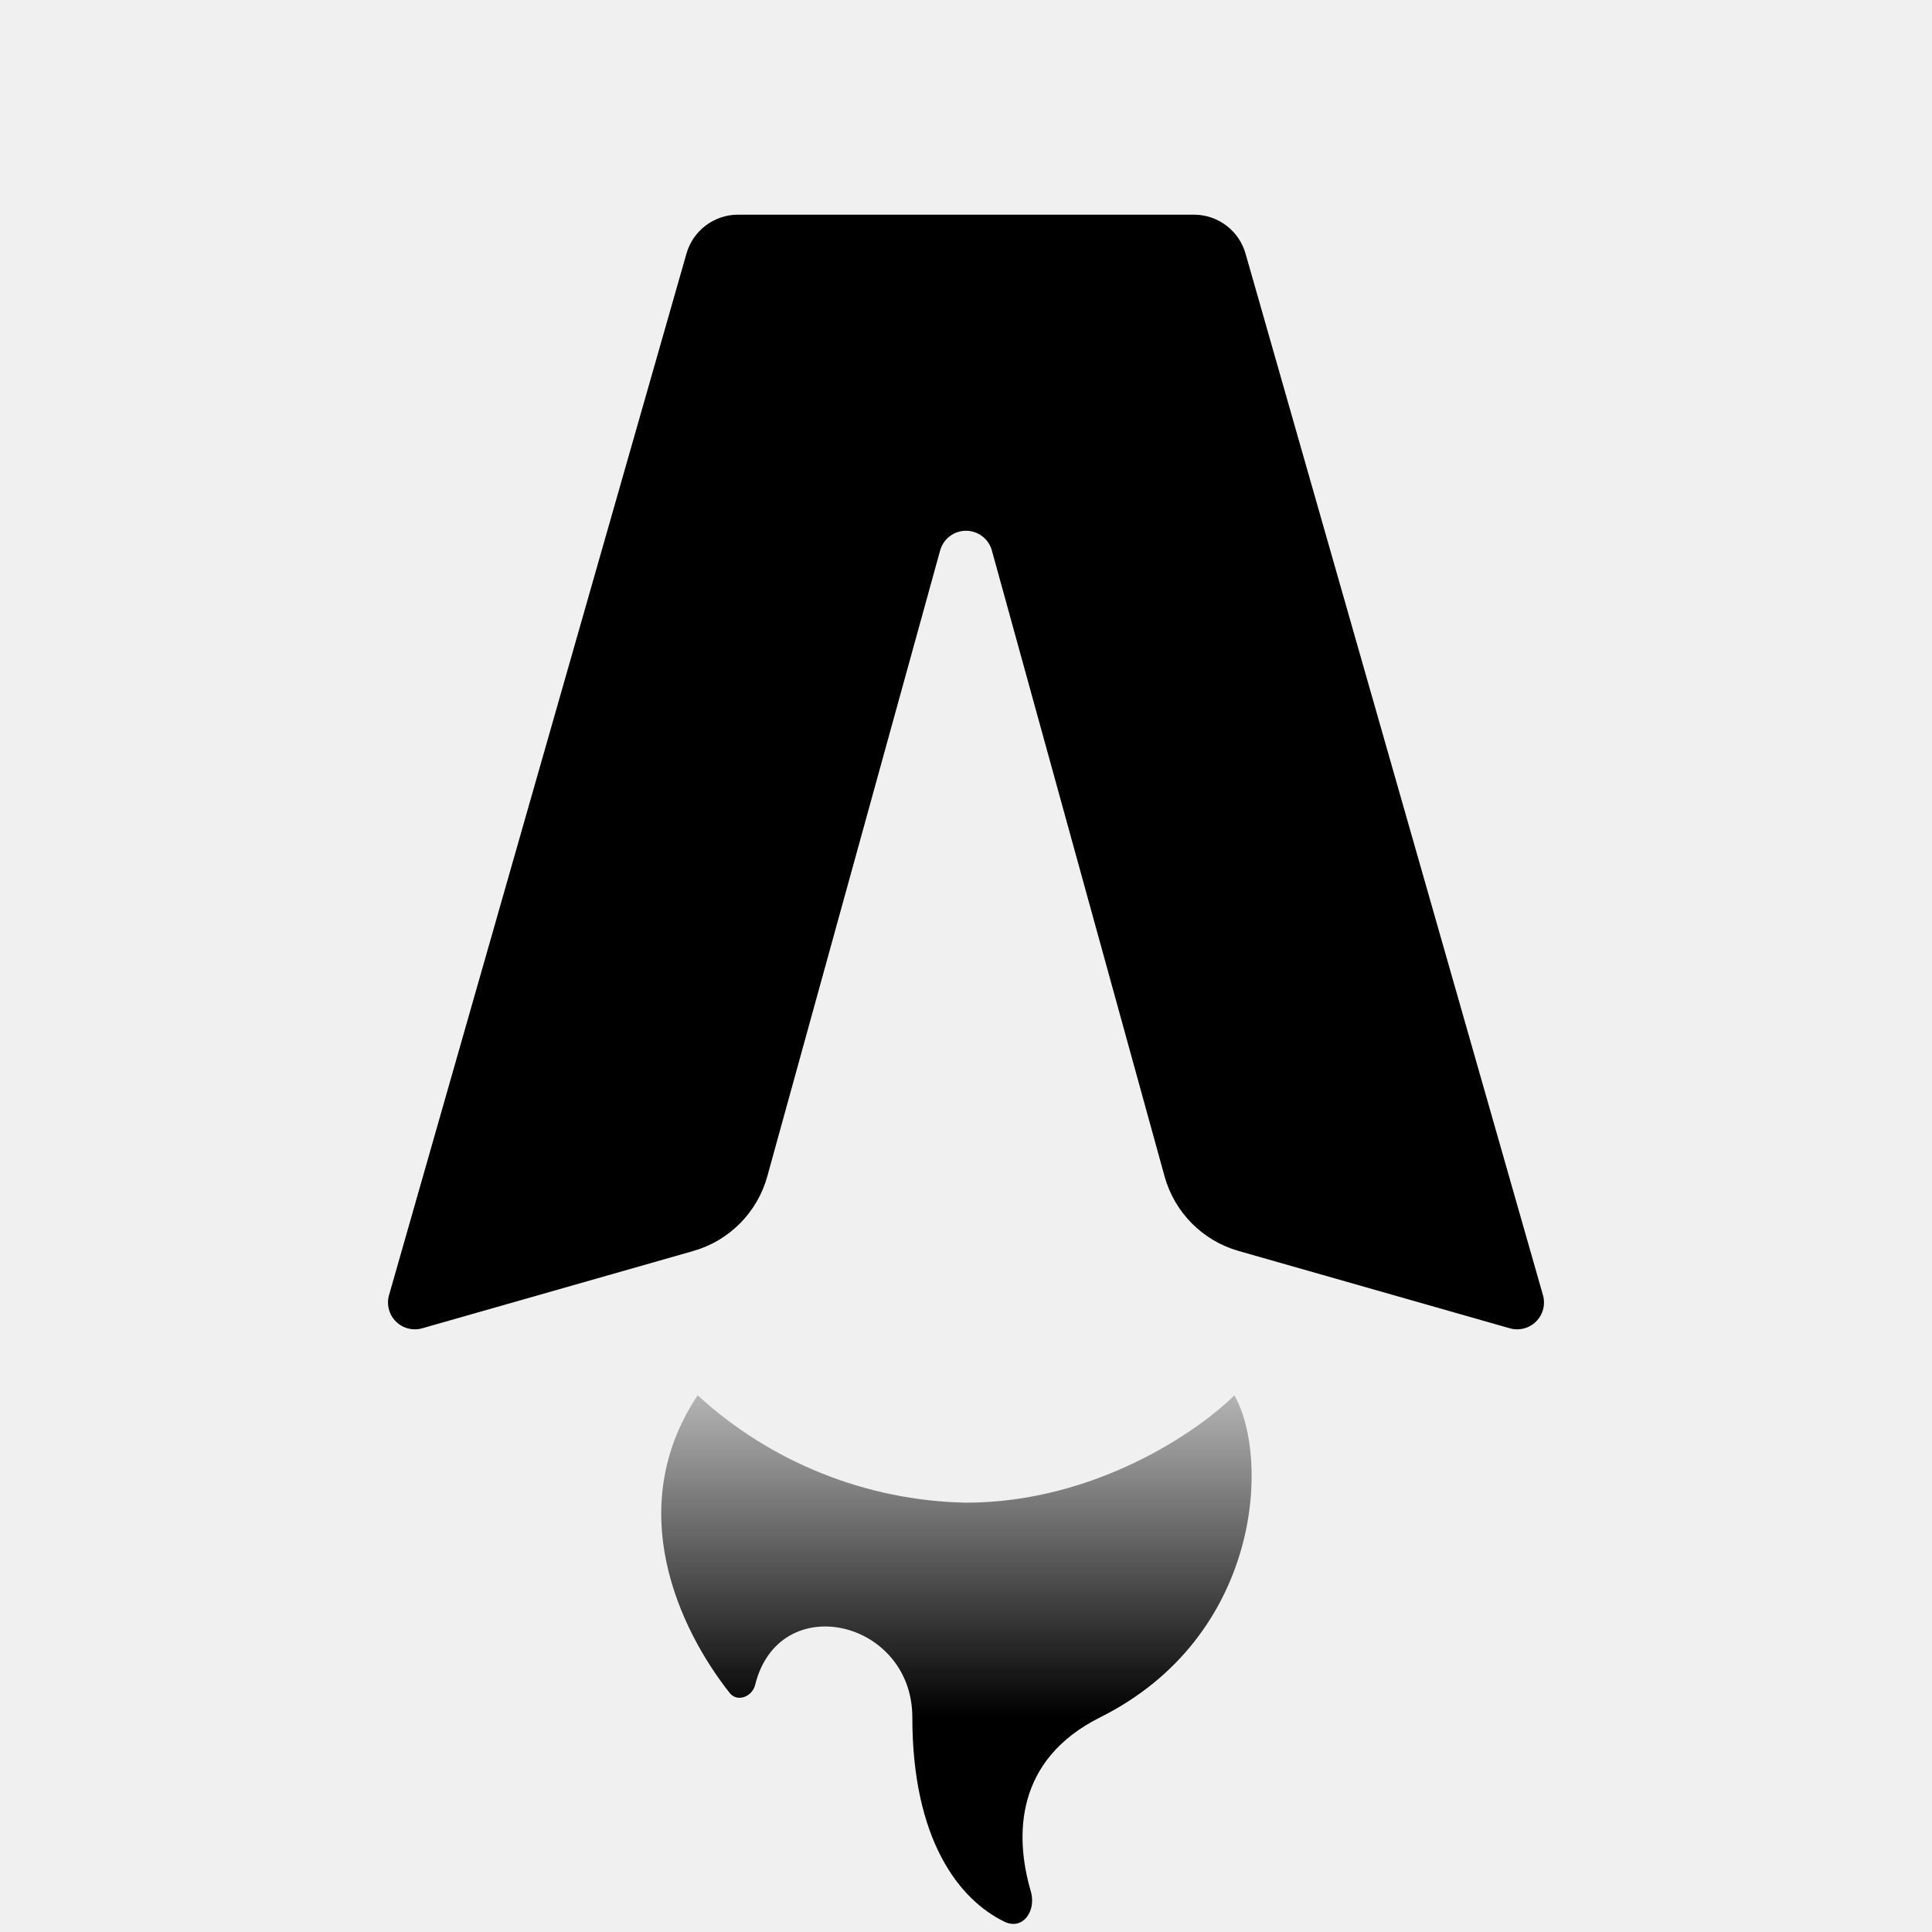
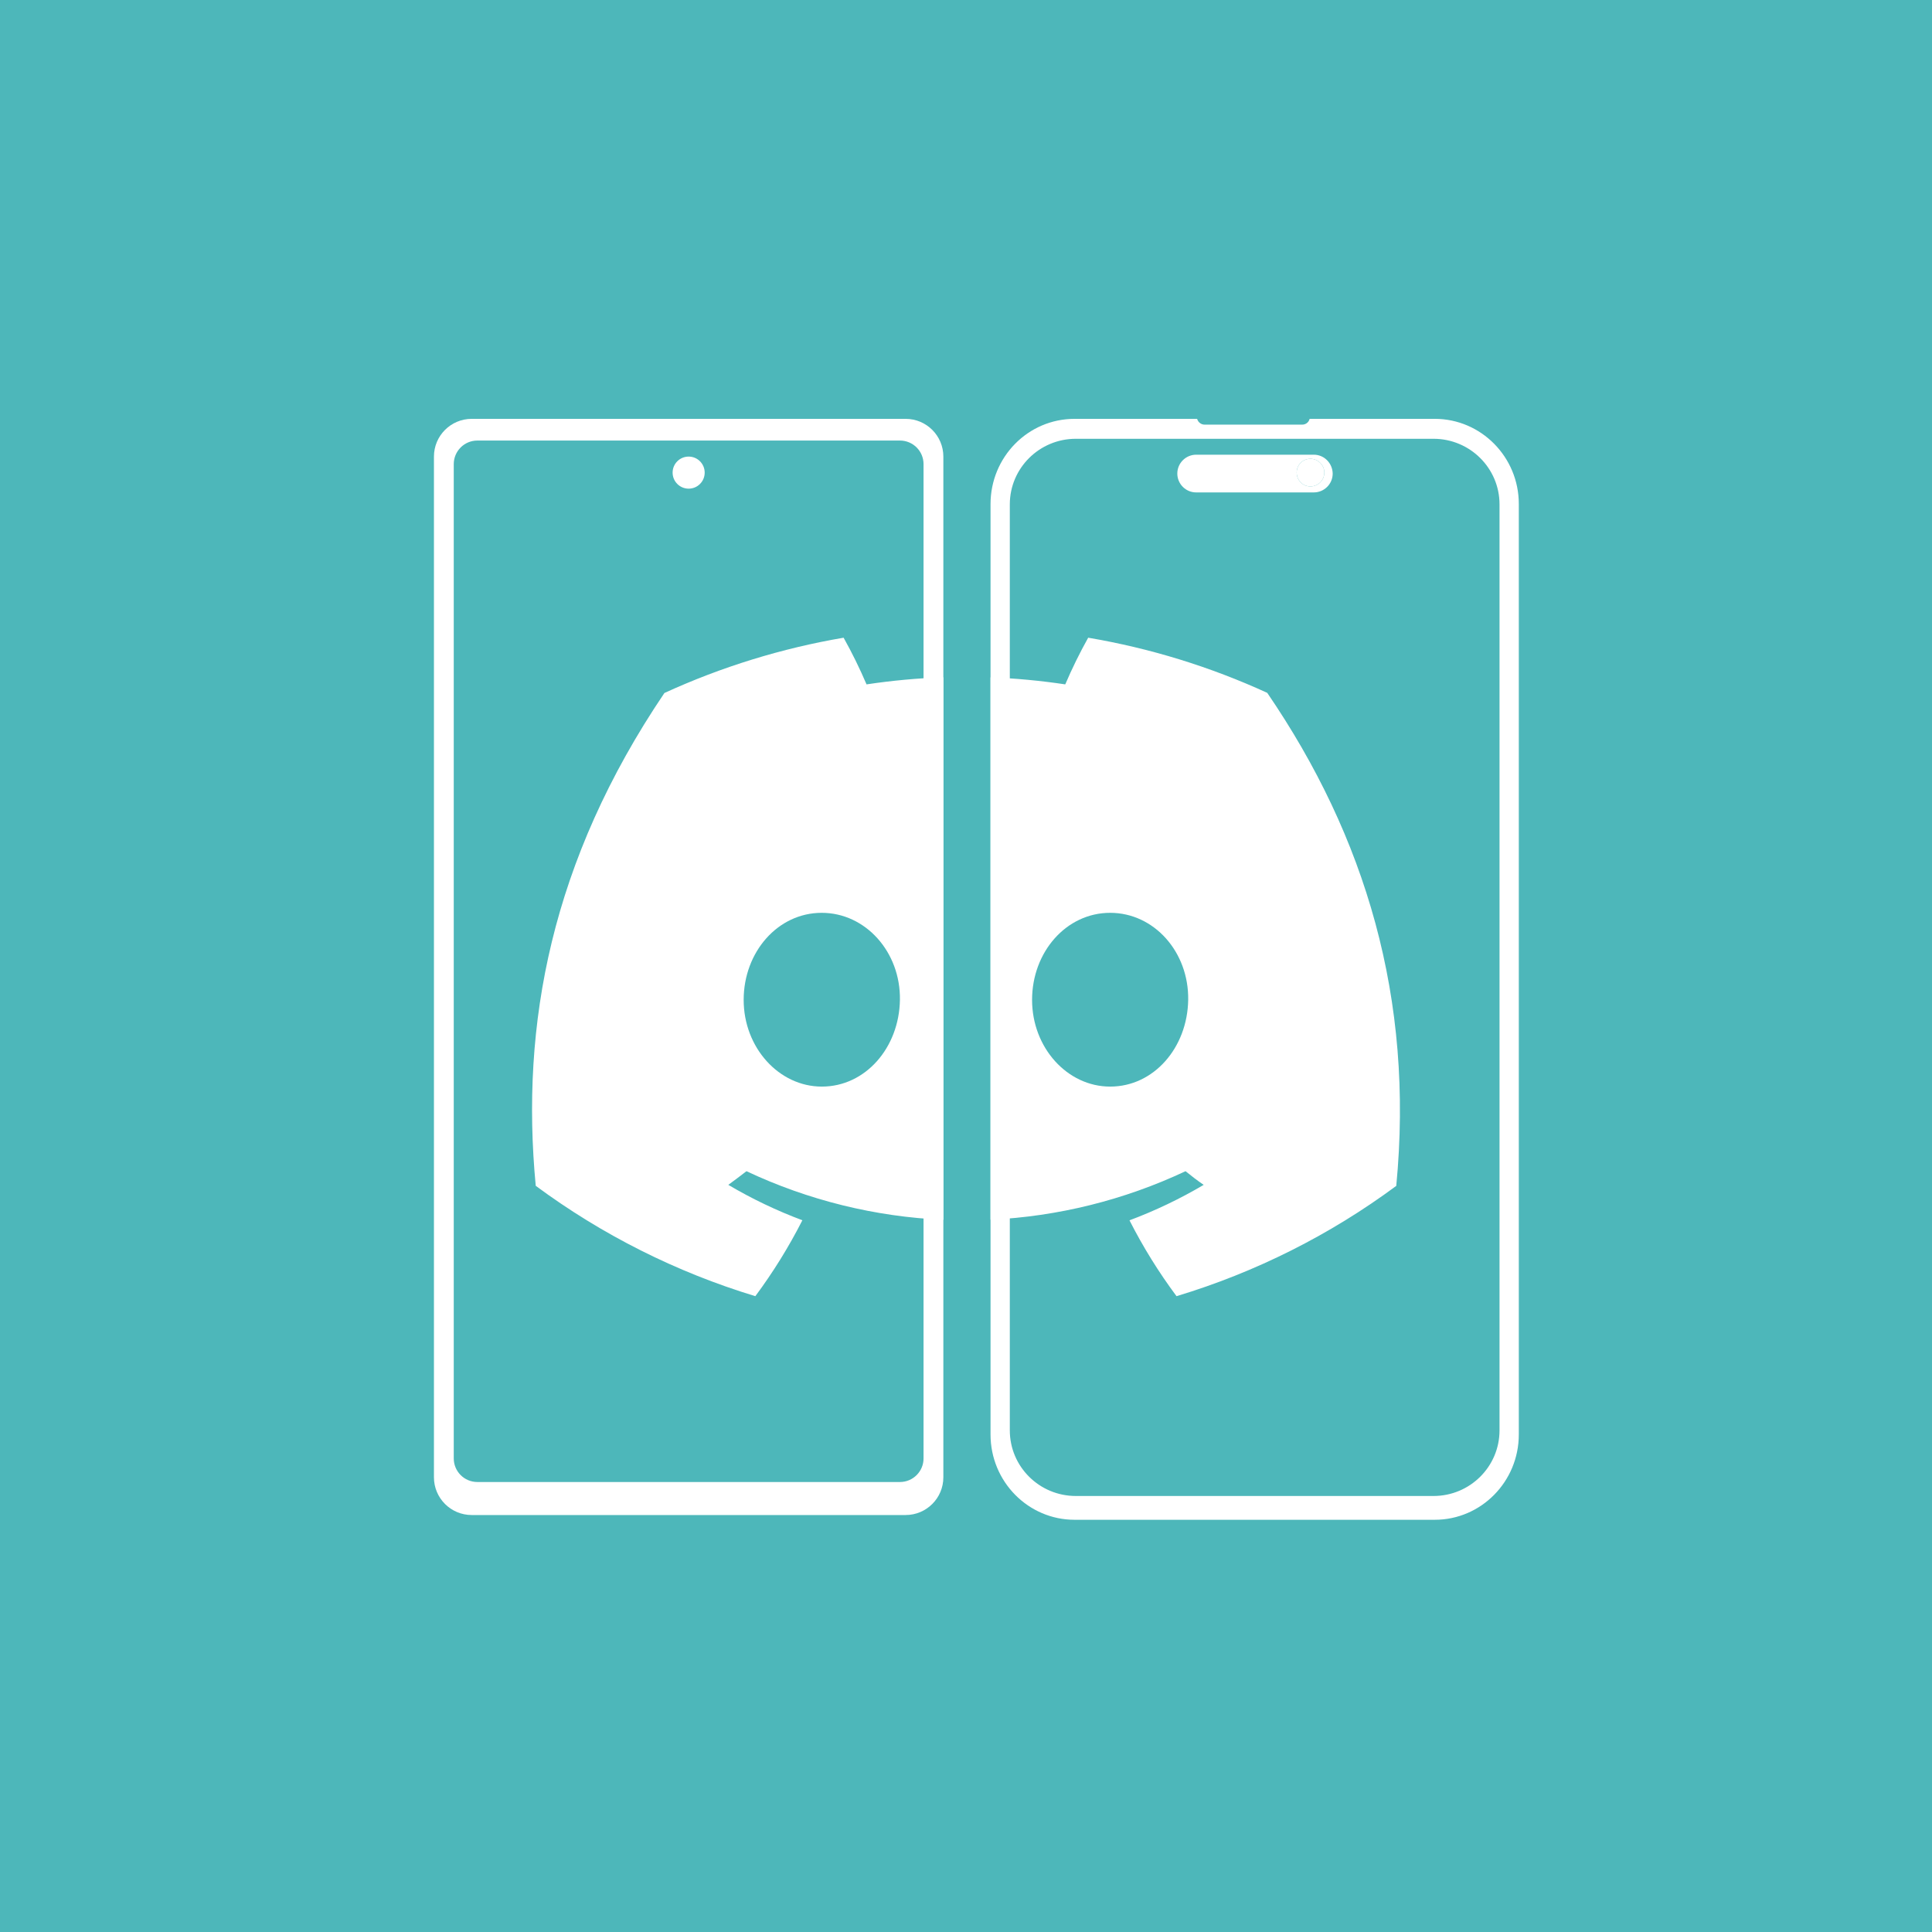
- <svg xmlns="http://www.w3.org/2000/svg" fill="none" viewBox="0 0 36 36">
-   <path fill="#000" d="M22.25 4h-8.5a1 1 0 0 0-.96.73l-5.54 19.4a.5.5 0 0 0 .62.62l5.05-1.44a2 2 0 0 0 1.38-1.4l3.22-11.66a.5.5 0 0 1 .96 0l3.22 11.67a2 2 0 0 0 1.38 1.39l5.05 1.44a.5.5 0 0 0 .62-.62l-5.54-19.4a1 1 0 0 0-.96-.73Z" />
-   <path fill="url(#gradient)" d="M18 28a7.63 7.63 0 0 1-5-2c-1.4 2.1-.35 4.35.6 5.55.14.17.41.07.47-.15.44-1.8 2.93-1.22 2.93.6 0 2.28.87 3.4 1.72 3.81.34.16.59-.2.49-.56-.31-1.05-.29-2.46 1.29-3.25 3-1.5 3.17-4.83 2.5-6-.67.67-2.6 2-5 2Z" />
-   <defs>
-     <linearGradient id="gradient" x1="16" x2="16" y1="32" y2="24" gradientUnits="userSpaceOnUse">
-       <stop stop-color="#000" />
-       <stop offset="1" stop-color="#000" stop-opacity="0" />
-     </linearGradient>
-   </defs>
-   <style>
-     @media (prefers-color-scheme:dark){:root{filter:invert(100%)}}
-   </style>
+ <svg xmlns="http://www.w3.org/2000/svg" width="1024" height="1024" viewBox="0 0 1024 1024" fill="none">
+   <rect width="1024" height="1024" fill="#1E1E1E" />
+   <rect width="1024" height="1024" fill="#4DB7BA" />
+   <path fill-rule="evenodd" clip-rule="evenodd" d="M500 358.99C486.385 359.451 472.791 360.7 459.285 362.737C455.669 354.284 451.611 346.027 447.128 338C414.333 343.598 382.407 353.447 352.154 367.301C292.094 456.253 275.813 542.996 283.953 628.507C319.126 654.521 358.494 674.306 400.346 687C409.77 674.312 418.109 660.851 425.275 646.761C411.665 641.673 398.529 635.395 386.019 628C389.311 625.61 392.531 623.147 395.643 620.757C428.419 636.187 463.894 644.927 500 646.514V358.99ZM525 646.469C560.76 644.765 595.883 636.044 628.356 620.757C631.504 623.328 634.724 625.791 637.98 628C625.446 635.407 612.286 641.697 598.652 646.798C605.809 660.881 614.148 674.33 623.581 687C665.469 674.357 704.867 654.582 740.046 628.544C749.598 529.378 723.728 443.432 671.665 367.228C641.442 353.377 609.536 343.551 576.763 338C572.278 346.026 568.22 354.283 564.606 362.737C551.467 360.755 538.244 359.519 525 359.029V646.469ZM394.159 529.957C394.159 555.31 412.901 575.918 435.586 575.918C458.706 575.918 476.579 555.31 476.977 529.957C477.375 504.604 458.778 483.815 435.514 483.815C412.25 483.815 394.159 504.604 394.159 529.957ZM547.022 529.957C547.022 555.31 565.692 575.918 588.413 575.918C611.532 575.918 629.369 555.31 629.767 529.957C630.165 504.604 611.713 483.815 588.413 483.815C565.113 483.815 547.022 504.604 547.022 529.957Z" fill="white" />
+   <path fill-rule="evenodd" clip-rule="evenodd" d="M250 222H479.998C491.043 222 499.997 230.954 499.997 242V782.995C499.997 794.04 491.043 802.994 479.998 802.994H250C238.954 802.994 230 794.04 230 782.995V242C230 230.954 238.954 222 250 222ZM253 233.5H476.998C483.901 233.5 489.498 239.097 489.498 246V772.995C489.498 779.899 483.901 785.495 476.998 785.495H253C246.096 785.495 240.5 779.899 240.5 772.995V246C240.5 239.097 246.096 233.5 253 233.5Z" fill="white" />
+   <path d="M364.999 259C369.693 259 373.499 255.195 373.499 250.5C373.499 245.806 369.693 242 364.999 242C360.304 242 356.499 245.806 356.499 250.5C356.499 255.195 360.304 259 364.999 259Z" fill="white" />
+   <path d="M690.16 225.567C692.182 225.567 693.883 224.335 694.509 222.5H760.473C784.726 222.5 804.5 242.489 804.5 267.095V760.304C804.5 785.025 784.725 805.013 760.473 805.013H569.527C545.275 805.013 525.5 785.025 525.5 760.304V267.209C525.5 242.488 545.162 222.5 569.527 222.5H634.134C634.762 224.232 636.448 225.567 638.477 225.567H690.16ZM759.791 793.405C779.374 793.405 795.277 777.622 795.277 758.146V267.323C795.277 247.846 779.374 232.064 759.791 232.064H570.209C550.626 232.064 534.723 247.846 534.723 267.323V758.146C534.723 777.622 550.626 793.405 570.209 793.405H759.791Z" fill="white" stroke="white" />
+   <path fill-rule="evenodd" clip-rule="evenodd" d="M696.357 241H633.996C628.544 241 624 245.43 624 250.996C624 256.448 628.43 260.992 633.996 260.992H696.357C701.809 260.992 706.353 256.562 706.353 250.996C706.239 245.43 701.809 241 696.357 241ZM694.54 257.811C690.45 257.811 687.27 254.517 687.27 250.428C687.27 246.339 690.564 243.158 694.54 243.158C698.515 243.158 701.923 246.452 701.923 250.428C701.923 254.517 698.629 257.811 694.54 257.811Z" fill="white" />
+   <path d="M694.54 257.811C690.45 257.811 687.27 254.517 687.27 250.428C687.27 246.339 690.564 243.158 694.54 243.158C698.515 243.158 701.923 246.452 701.923 250.428C701.923 254.517 698.629 257.811 694.54 257.811Z" fill="white" />
</svg>
